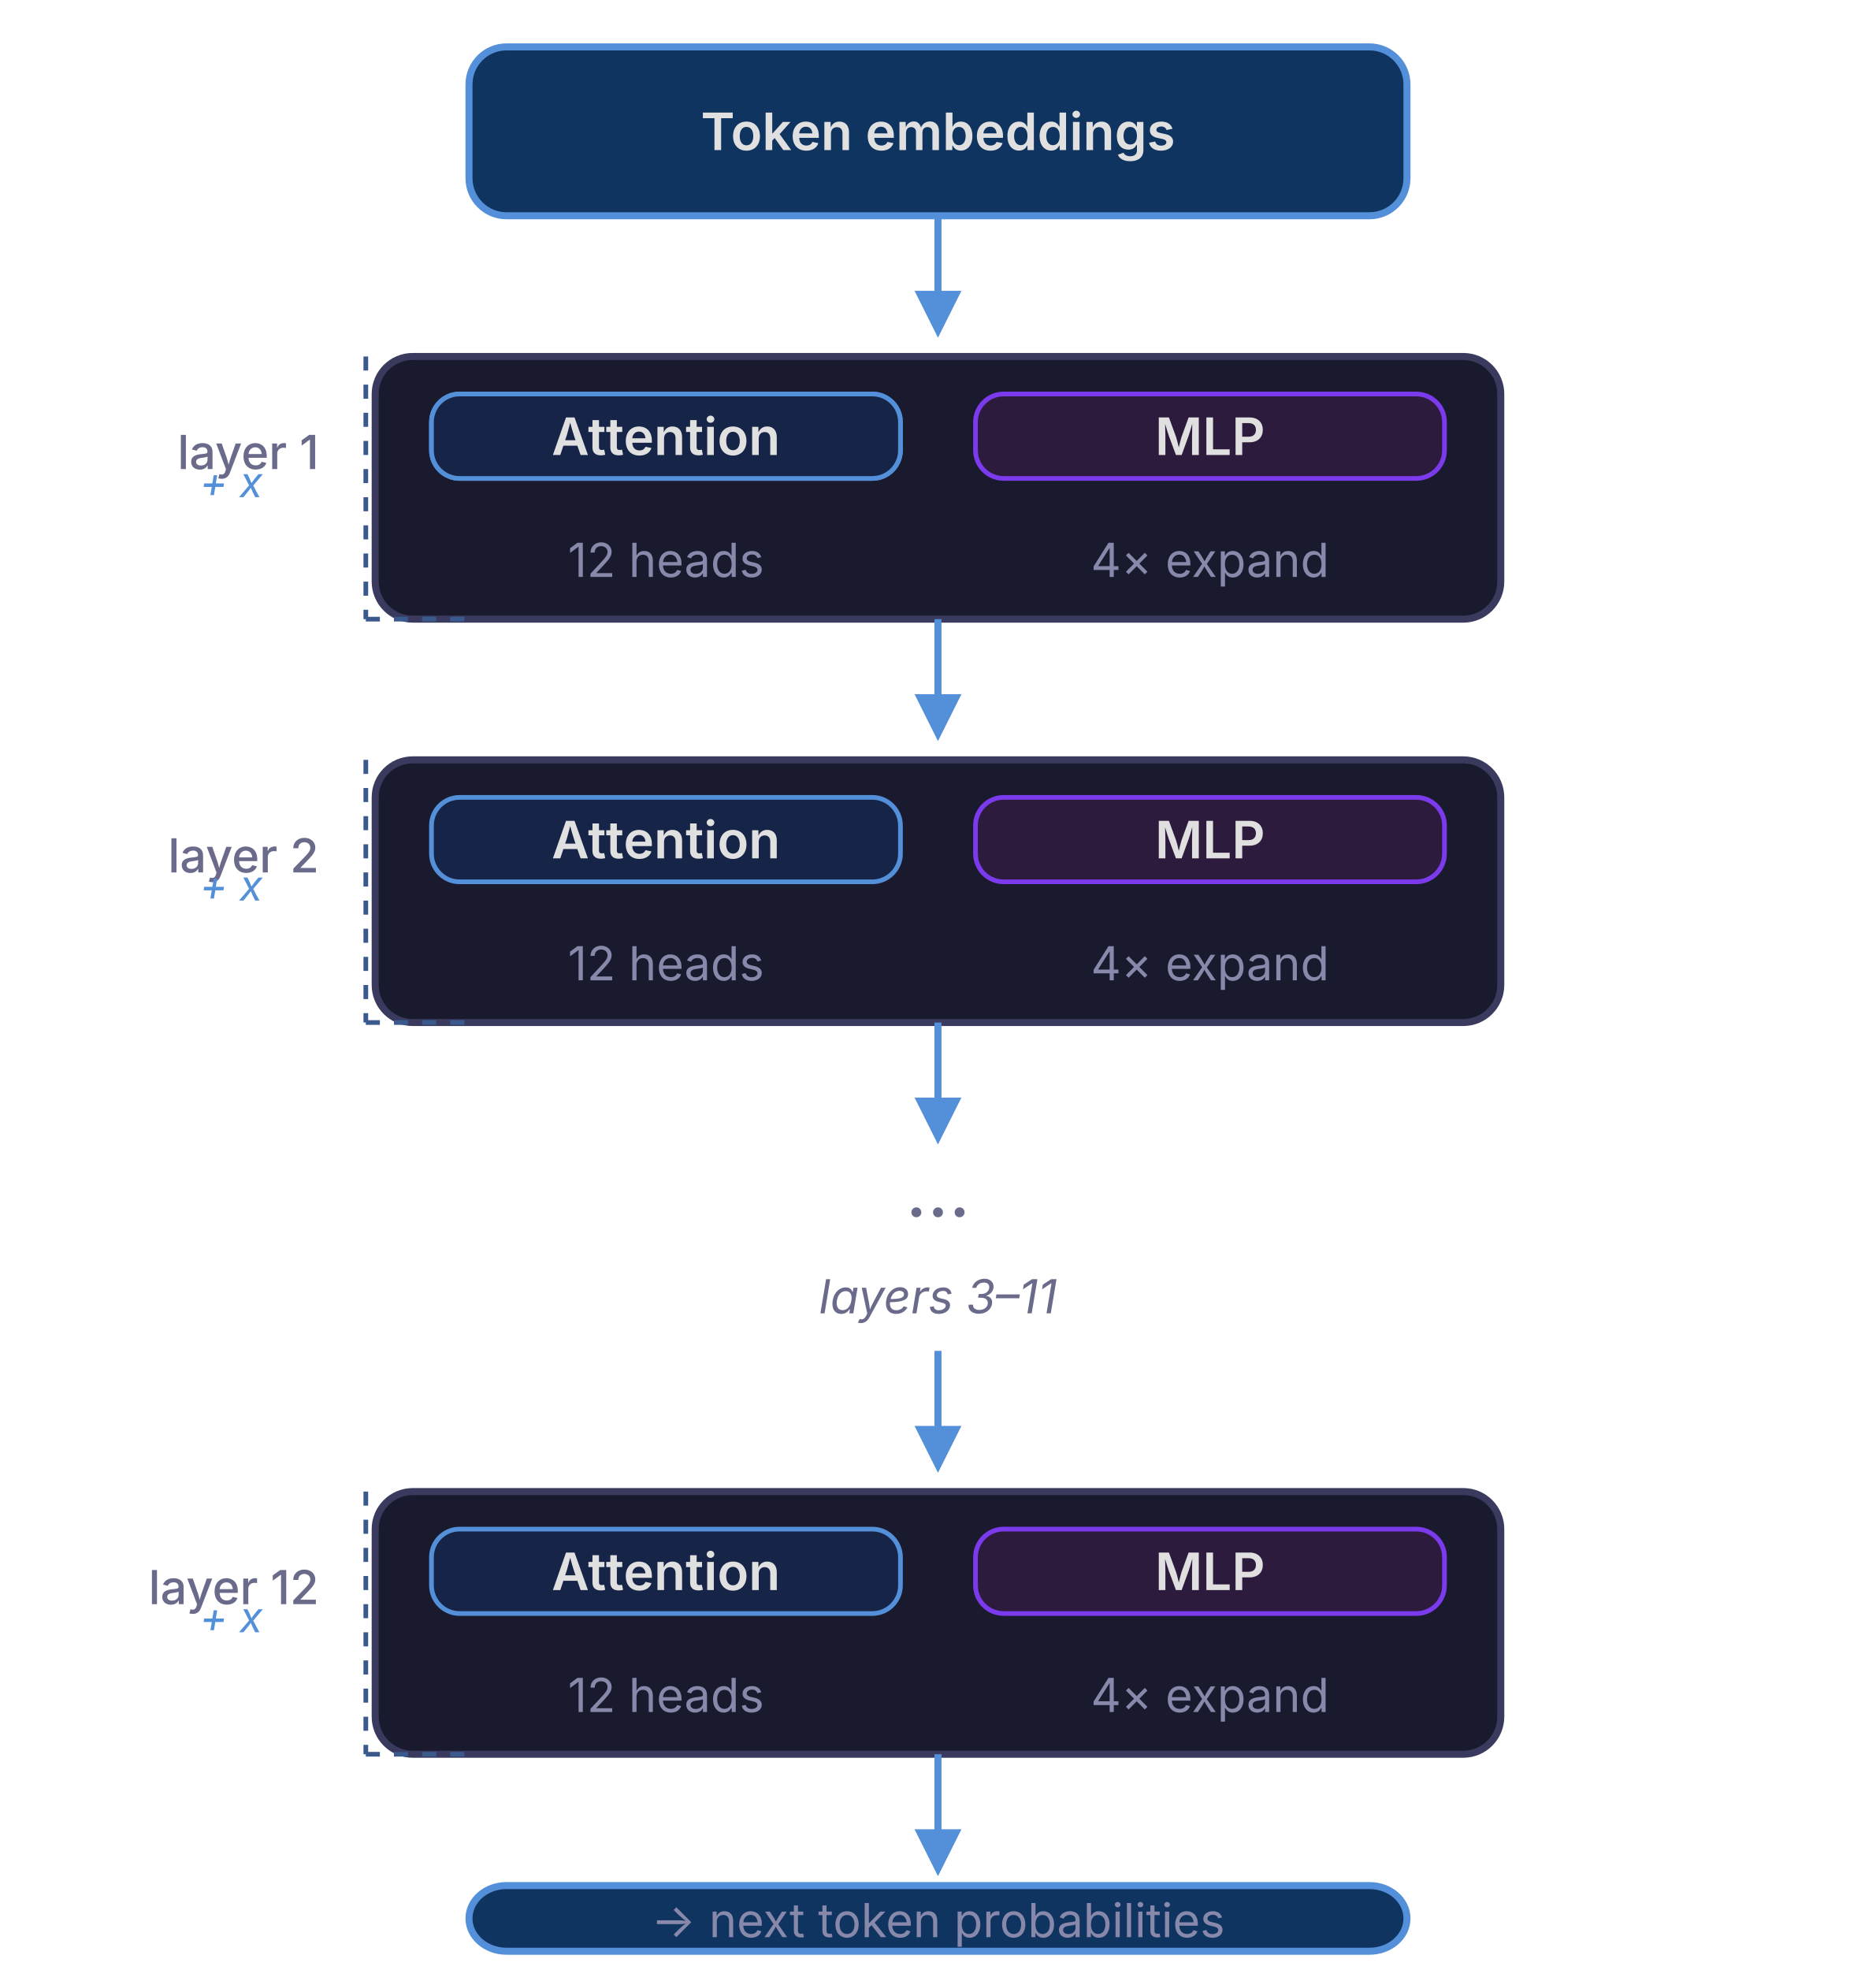
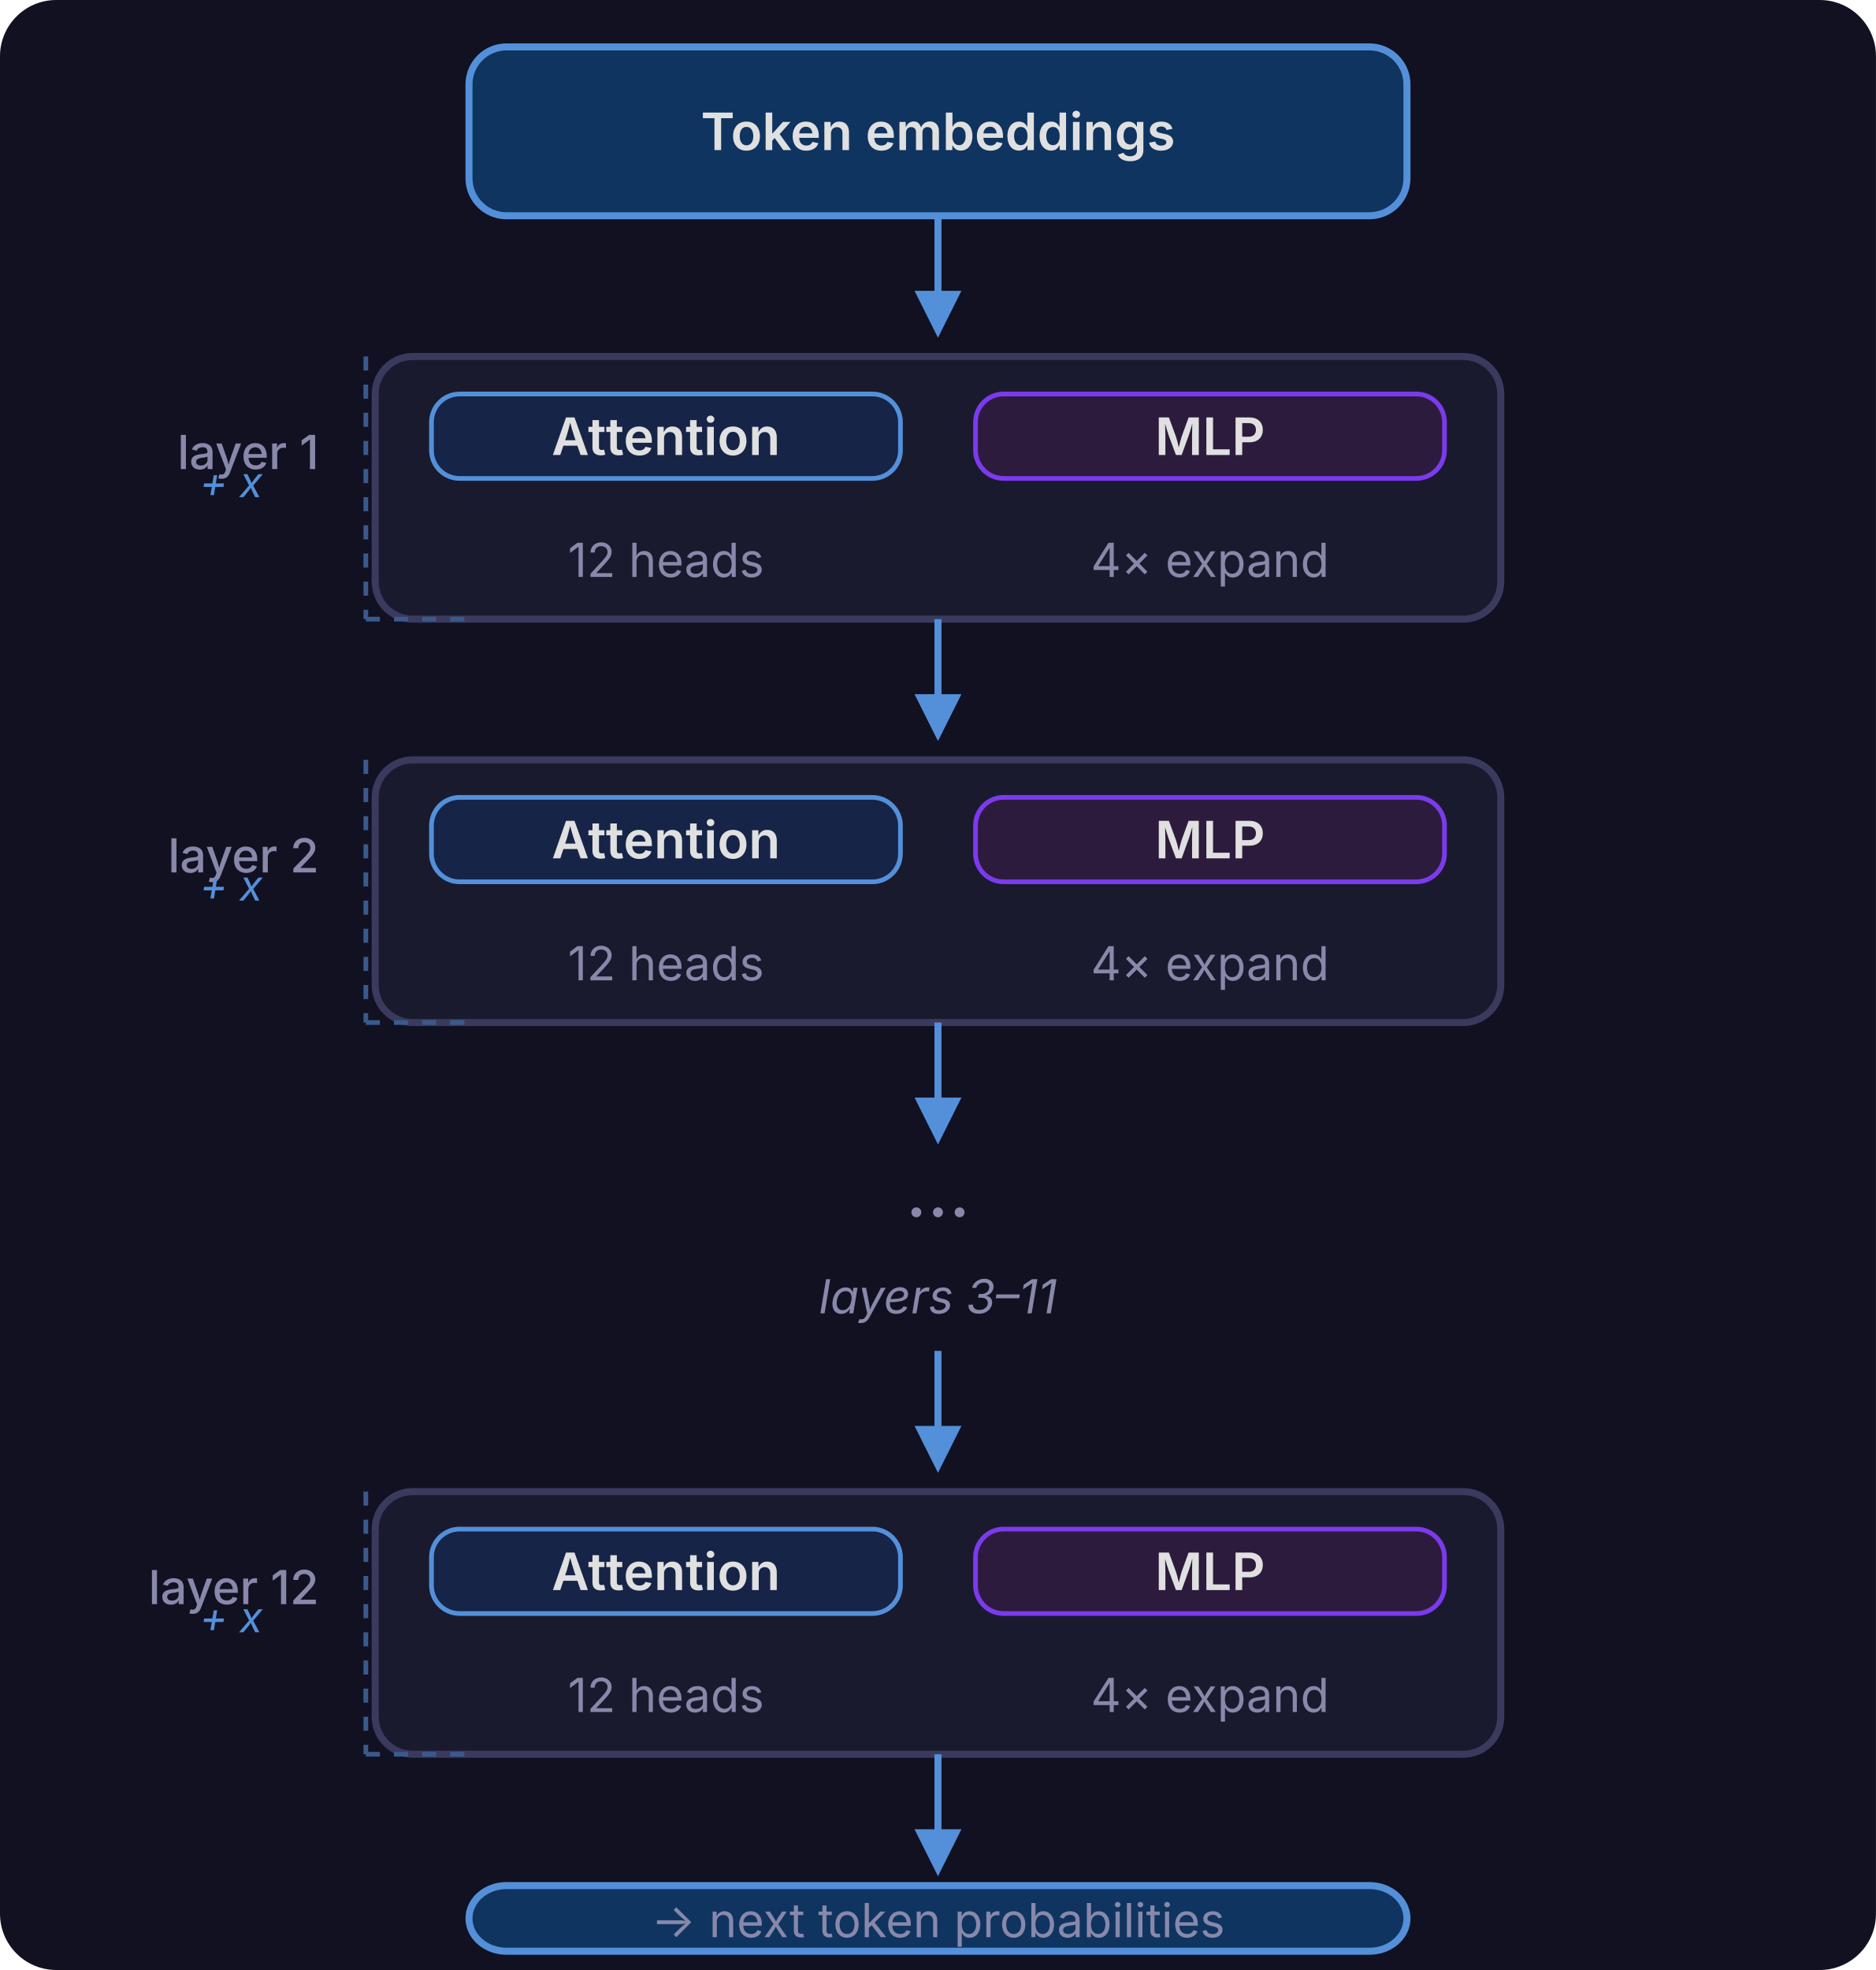
<svg xmlns="http://www.w3.org/2000/svg" viewBox="0 0 400 420" font-family="system-ui, -apple-system, sans-serif" font-size="13">
  <style>
    rect.layer { fill: #1a1a2e; stroke: #3a3a5e; stroke-width: 1.5; rx: 8; }
    rect.attn { fill: #162447; stroke: #5390d9; stroke-width: 1; rx: 6; }
    rect.mlp { fill: #2d1b3d; stroke: #7c3aed; stroke-width: 1; rx: 6; }
    rect.embed { fill: #0f3460; stroke: #5390d9; stroke-width: 1.5; rx: 8; }
    text.title { fill: #e0e0e0; font-size: 11px; font-weight: 600; }
    text.detail { fill: #8888aa; font-size: 10px; }
-     text.label { fill: #6a6a8a; font-size: 10px; font-style: italic; }
-     text.layer-num { fill: #6a6a8a; font-size: 10px; font-weight: 500; }
+     text.label { fill: #8888aa; font-size: 10px; font-style: italic; }
+     text.layer-num { fill: #8888aa; font-size: 10px; font-weight: 500; }
    line.arrow { stroke: #5390d9; stroke-width: 1.5; }
    line.skip { stroke: #3a5a8e; stroke-width: 1; stroke-dasharray: 3,3; }
    polygon.arrow { fill: #5390d9; }
    text.skip-label { fill: #5390d9; font-size: 9px; font-style: italic; }
-     text.dots { fill: #6a6a8a; font-size: 16px; }
+     text.dots { fill: #8888aa; font-size: 16px; }
  </style>
+   <rect width="400" height="420" fill="#111122" rx="12" />
  <rect class="embed" x="100" y="10" width="200" height="36" />
  <text class="title" x="200" y="32" text-anchor="middle">Token embeddings</text>
  <line class="arrow" x1="200" y1="46" x2="200" y2="66" />
  <polygon class="arrow" points="195,62 200,72 205,62" />
  <text class="layer-num" x="68" y="100" text-anchor="end">layer 1</text>
  <rect class="layer" x="80" y="76" width="240" height="56" />
-   <rect class="attn" x="92" y="84" width="100" height="18" />
-   <text class="title" x="142" y="97" text-anchor="middle">Attention</text>
  <rect class="attn" x="92" y="84" width="100" height="18" />
  <text class="title" x="142" y="97" text-anchor="middle">Attention</text>
  <text class="detail" x="142" y="123" text-anchor="middle">12 heads</text>
  <rect class="mlp" x="208" y="84" width="100" height="18" />
  <text class="title" x="258" y="97" text-anchor="middle">MLP</text>
  <text class="detail" x="258" y="123" text-anchor="middle">4× expand</text>
  <line class="skip" x1="78" y1="76" x2="78" y2="132" />
  <line class="skip" x1="78" y1="132" x2="100" y2="132" />
  <text class="skip-label" x="56" y="106" text-anchor="end">+ x</text>
  <line class="arrow" x1="200" y1="132" x2="200" y2="152" />
  <polygon class="arrow" points="195,148 200,158 205,148" />
  <text class="layer-num" x="68" y="186" text-anchor="end">layer 2</text>
  <rect class="layer" x="80" y="162" width="240" height="56" />
  <rect class="attn" x="92" y="170" width="100" height="18" />
  <text class="title" x="142" y="183" text-anchor="middle">Attention</text>
  <rect class="mlp" x="208" y="170" width="100" height="18" />
  <text class="title" x="258" y="183" text-anchor="middle">MLP</text>
  <text class="detail" x="142" y="209" text-anchor="middle">12 heads</text>
  <text class="detail" x="258" y="209" text-anchor="middle">4× expand</text>
  <line class="skip" x1="78" y1="162" x2="78" y2="218" />
  <line class="skip" x1="78" y1="218" x2="100" y2="218" />
  <text class="skip-label" x="56" y="192" text-anchor="end">+ x</text>
  <line class="arrow" x1="200" y1="218" x2="200" y2="238" />
  <polygon class="arrow" points="195,234 200,244 205,234" />
  <text class="dots" x="200" y="264" text-anchor="middle">···</text>
  <text class="label" x="200" y="280" text-anchor="middle">layers 3–11</text>
  <line class="arrow" x1="200" y1="288" x2="200" y2="308" />
  <polygon class="arrow" points="195,304 200,314 205,304" />
  <text class="layer-num" x="68" y="342" text-anchor="end">layer 12</text>
  <rect class="layer" x="80" y="318" width="240" height="56" />
  <rect class="attn" x="92" y="326" width="100" height="18" />
  <text class="title" x="142" y="339" text-anchor="middle">Attention</text>
  <rect class="mlp" x="208" y="326" width="100" height="18" />
  <text class="title" x="258" y="339" text-anchor="middle">MLP</text>
  <text class="detail" x="142" y="365" text-anchor="middle">12 heads</text>
  <text class="detail" x="258" y="365" text-anchor="middle">4× expand</text>
  <line class="skip" x1="78" y1="318" x2="78" y2="374" />
  <line class="skip" x1="78" y1="374" x2="100" y2="374" />
  <text class="skip-label" x="56" y="348" text-anchor="end">+ x</text>
  <line class="arrow" x1="200" y1="374" x2="200" y2="394" />
  <polygon class="arrow" points="195,390 200,400 205,390" />
  <rect class="embed" x="100" y="402" width="200" height="14" />
  <text class="detail" x="200" y="413" text-anchor="middle">→ next token probabilities</text>
</svg>
